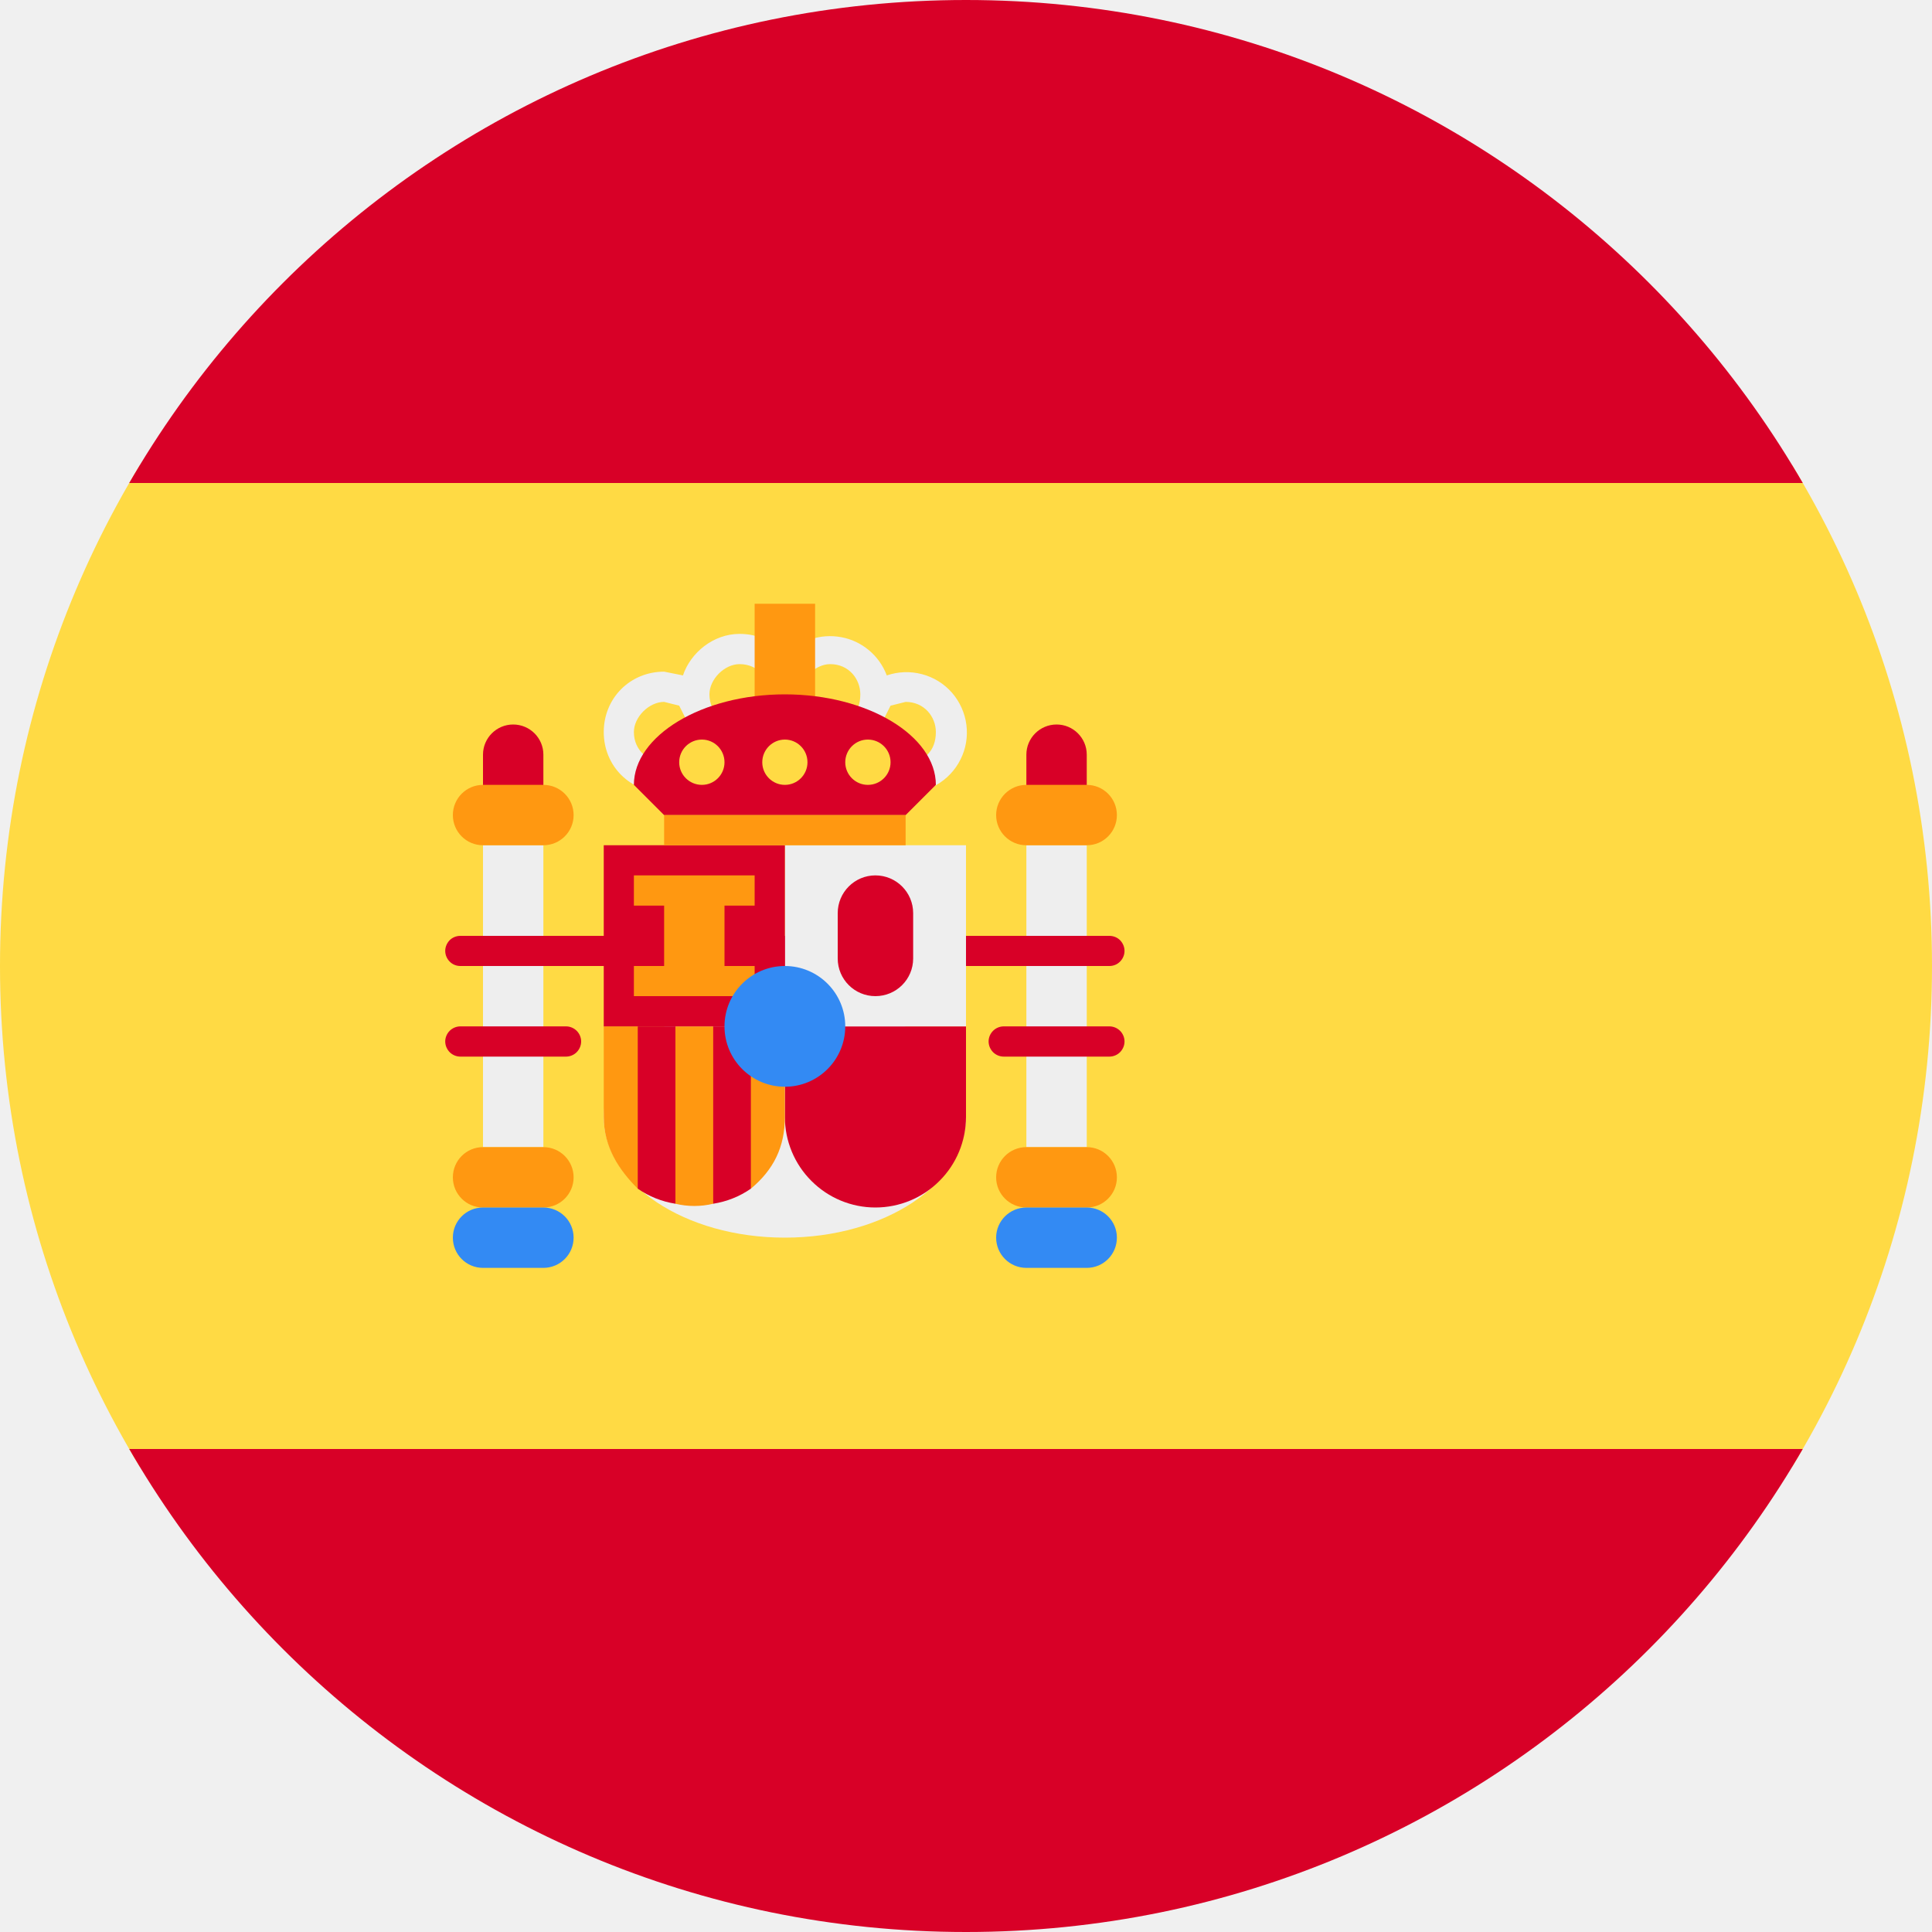
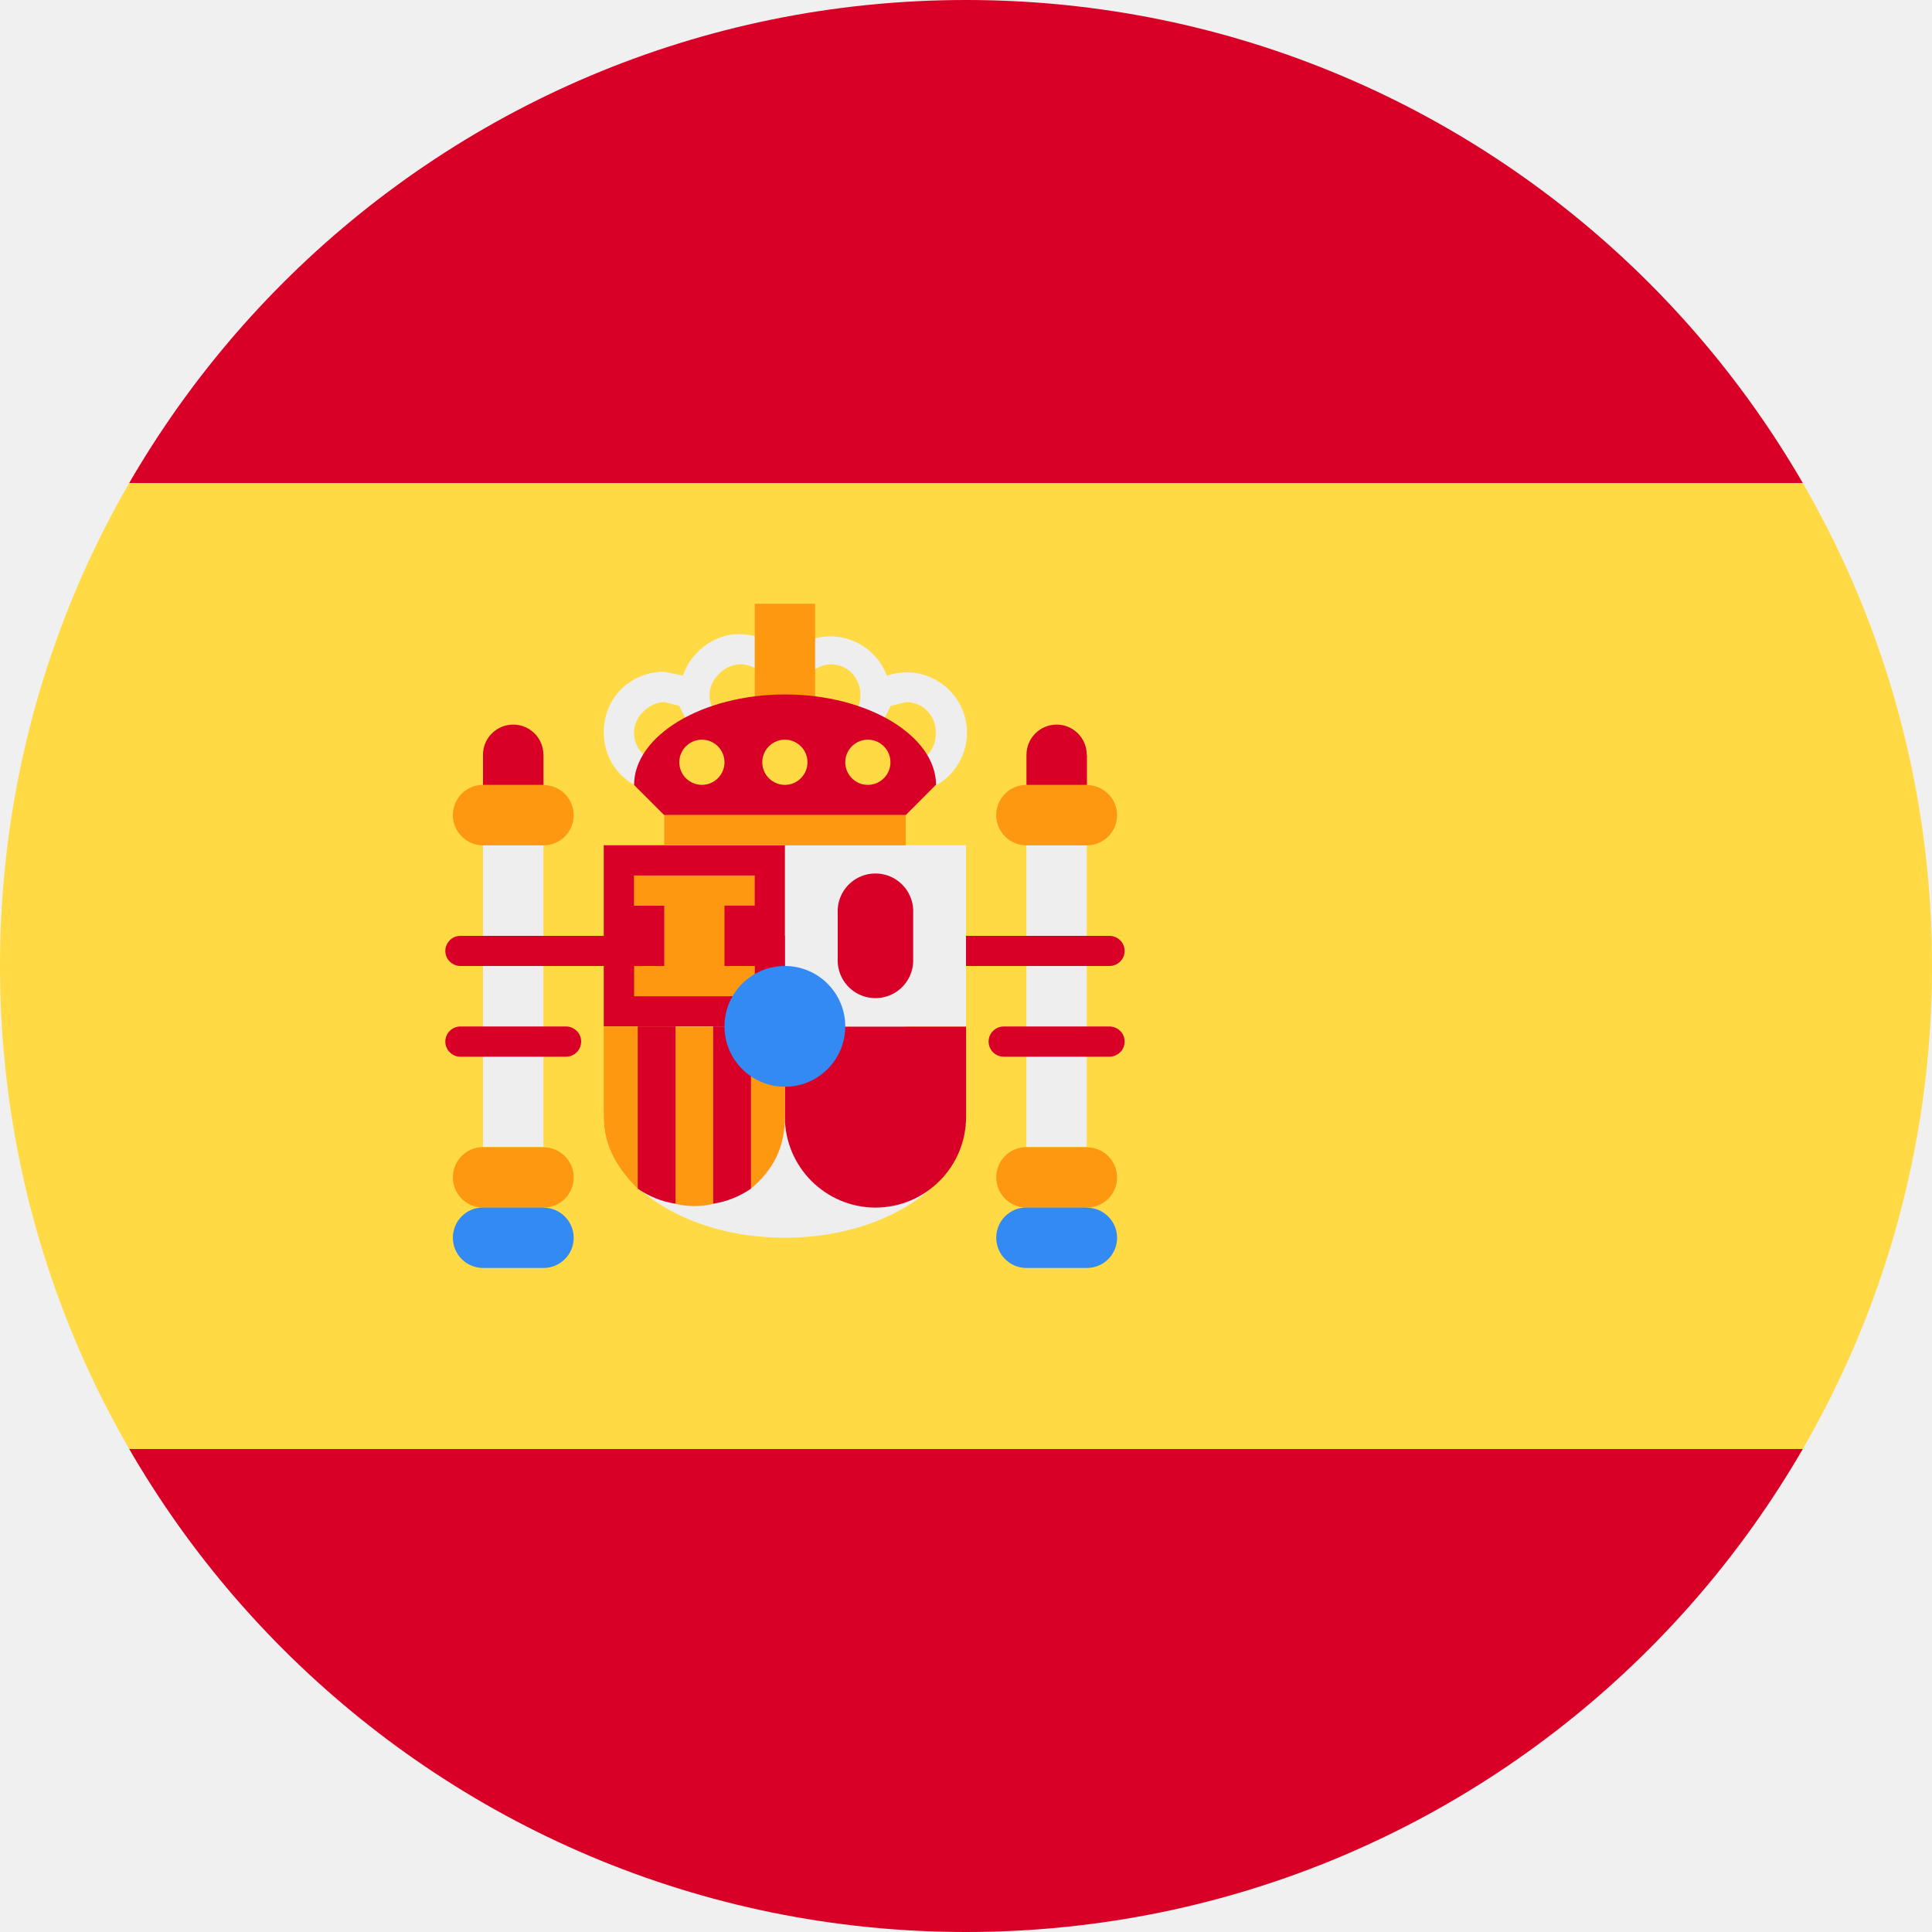
- <svg xmlns="http://www.w3.org/2000/svg" width="20" height="20" viewBox="0 0 20 20" fill="none">
-   <g clip-path="url(#clip0_2001_1446)">
-     <path d="M0 5L10 3.75L20 5V15L10 16.25L0 15V5Z" fill="#FFDA44" />
-     <path d="M0 0H20V5H0V0ZM0 15H20V20H0V15Z" fill="#D80027" />
-     <path d="M5.625 11.875H5V8.75H5.625V11.875ZM10.625 11.875H11.25V8.75H10.625V11.875Z" fill="#EEEEEE" />
-     <path d="M8.125 12.812C9.161 12.812 10 12.253 10 11.562C10 10.872 9.161 10.312 8.125 10.312C7.089 10.312 6.25 10.872 6.25 11.562C6.25 12.253 7.089 12.812 8.125 12.812Z" fill="#EEEEEE" />
-     <path d="M5.625 7.812C5.625 7.64 5.485 7.5 5.312 7.5C5.14 7.5 5 7.64 5 7.812V8.125C5 8.298 5.14 8.438 5.312 8.438C5.485 8.438 5.625 8.298 5.625 8.125V7.812Z" fill="#D80027" />
-     <path d="M11.25 7.812C11.25 7.64 11.11 7.5 10.938 7.5C10.765 7.5 10.625 7.64 10.625 7.812V8.125C10.625 8.298 10.765 8.438 10.938 8.438C11.11 8.438 11.25 8.298 11.25 8.125V7.812Z" fill="#D80027" />
-     <path d="M8.125 10.625V11.562C8.125 11.811 8.224 12.05 8.4 12.225C8.575 12.401 8.814 12.5 9.062 12.5C9.311 12.5 9.55 12.401 9.725 12.225C9.901 12.05 10 11.811 10 11.562V10.625H9.062H8.125Z" fill="#D80027" />
-     <path d="M5.625 8.125H5C4.827 8.125 4.688 8.265 4.688 8.438C4.688 8.61 4.827 8.75 5 8.75H5.625C5.798 8.75 5.938 8.61 5.938 8.438C5.938 8.265 5.798 8.125 5.625 8.125Z" fill="#FF9811" />
-     <path d="M11.25 8.125H10.625C10.452 8.125 10.312 8.265 10.312 8.438C10.312 8.61 10.452 8.75 10.625 8.75H11.25C11.423 8.75 11.562 8.61 11.562 8.438C11.562 8.265 11.423 8.125 11.25 8.125Z" fill="#FF9811" />
-     <path d="M5.625 11.875H5C4.827 11.875 4.688 12.015 4.688 12.188C4.688 12.36 4.827 12.5 5 12.5H5.625C5.798 12.5 5.938 12.36 5.938 12.188C5.938 12.015 5.798 11.875 5.625 11.875Z" fill="#FF9811" />
-     <path d="M11.25 11.875H10.625C10.452 11.875 10.312 12.015 10.312 12.188C10.312 12.36 10.452 12.5 10.625 12.5H11.25C11.423 12.5 11.562 12.36 11.562 12.188C11.562 12.015 11.423 11.875 11.25 11.875Z" fill="#FF9811" />
-     <path d="M6.25 10.625V11.562C6.25 11.875 6.406 12.109 6.602 12.305L6.797 12.07L6.992 12.461C7.12 12.492 7.255 12.492 7.383 12.461L7.578 12.07L7.773 12.305C8.008 12.109 8.125 11.875 8.125 11.562V10.625H7.773L7.578 10.938L7.383 10.625H6.992L6.797 10.938L6.602 10.625H6.25Z" fill="#FF9811" />
-     <path d="M4.766 9.844H11.484H4.766ZM4.766 10.781H5.859H4.766ZM10.391 10.781H11.484Z" fill="black" />
-     <path d="M4.766 9.688C4.724 9.688 4.684 9.704 4.655 9.733C4.626 9.763 4.609 9.802 4.609 9.844C4.609 9.885 4.626 9.925 4.655 9.954C4.684 9.984 4.724 10 4.766 10H11.484C11.526 10 11.566 9.984 11.595 9.954C11.624 9.925 11.641 9.885 11.641 9.844C11.641 9.802 11.624 9.763 11.595 9.733C11.566 9.704 11.526 9.688 11.484 9.688H4.766ZM4.766 10.625C4.724 10.625 4.684 10.642 4.655 10.671C4.626 10.7 4.609 10.74 4.609 10.781C4.609 10.823 4.626 10.862 4.655 10.892C4.684 10.921 4.724 10.938 4.766 10.938H5.859C5.901 10.938 5.941 10.921 5.97 10.892C5.999 10.862 6.016 10.823 6.016 10.781C6.016 10.74 5.999 10.7 5.97 10.671C5.941 10.642 5.901 10.625 5.859 10.625H4.766ZM10.391 10.625C10.349 10.625 10.309 10.642 10.28 10.671C10.251 10.7 10.234 10.74 10.234 10.781C10.234 10.823 10.251 10.862 10.28 10.892C10.309 10.921 10.349 10.938 10.391 10.938H11.484C11.526 10.938 11.566 10.921 11.595 10.892C11.624 10.862 11.641 10.823 11.641 10.781C11.641 10.74 11.624 10.7 11.595 10.671C11.566 10.642 11.526 10.625 11.484 10.625H10.391Z" fill="#D80027" />
-     <path d="M7.656 6.562C7.383 6.562 7.148 6.758 7.07 6.992L6.875 6.953C6.523 6.953 6.25 7.227 6.25 7.578C6.25 7.93 6.523 8.203 6.875 8.203C7.148 8.203 7.383 8.047 7.461 7.773C7.575 7.815 7.698 7.822 7.816 7.794C7.934 7.766 8.041 7.705 8.125 7.617C8.209 7.705 8.316 7.766 8.434 7.794C8.552 7.822 8.675 7.815 8.789 7.773C8.827 7.892 8.899 7.996 8.997 8.073C9.094 8.15 9.212 8.196 9.336 8.206C9.46 8.215 9.584 8.188 9.692 8.127C9.8 8.065 9.888 7.973 9.943 7.862C9.999 7.751 10.02 7.626 10.004 7.503C9.988 7.38 9.936 7.264 9.854 7.17C9.772 7.077 9.664 7.01 9.544 6.979C9.424 6.947 9.297 6.952 9.18 6.992C9.142 6.891 9.079 6.801 8.996 6.732C8.913 6.662 8.814 6.615 8.708 6.596C8.601 6.576 8.492 6.584 8.39 6.619C8.288 6.655 8.196 6.716 8.125 6.797C8.008 6.641 7.852 6.562 7.656 6.562ZM7.656 6.875C7.852 6.875 7.969 7.031 7.969 7.188C7.969 7.383 7.852 7.5 7.656 7.5C7.5 7.5 7.344 7.383 7.344 7.188C7.344 7.031 7.5 6.875 7.656 6.875ZM8.594 6.875C8.789 6.875 8.906 7.031 8.906 7.188C8.906 7.383 8.789 7.5 8.594 7.5C8.438 7.5 8.281 7.383 8.281 7.188C8.281 7.031 8.438 6.875 8.594 6.875ZM6.875 7.266L7.031 7.305L7.188 7.617C7.188 7.773 7.031 7.891 6.875 7.891C6.719 7.891 6.562 7.773 6.562 7.578C6.562 7.422 6.719 7.266 6.875 7.266ZM9.375 7.266C9.57 7.266 9.688 7.422 9.688 7.578C9.688 7.773 9.57 7.891 9.375 7.891C9.219 7.891 9.062 7.773 9.062 7.617L9.219 7.305L9.375 7.266Z" fill="#EEEEEE" />
-     <path d="M7.812 6.25H8.438V7.5H7.812V6.25Z" fill="#FF9811" />
-     <path d="M8.125 8.75H10V10.625H8.125V8.75Z" fill="#EEEEEE" />
-     <path d="M9.688 8.125L9.375 8.438H6.875L6.562 8.125C6.562 7.617 7.266 7.188 8.125 7.188C8.984 7.188 9.688 7.617 9.688 8.125ZM6.25 8.75H8.125V10.625H6.25V8.75Z" fill="#D80027" />
-     <path d="M9.453 9.453C9.453 9.237 9.278 9.062 9.062 9.062C8.847 9.062 8.672 9.237 8.672 9.453V9.922C8.672 10.138 8.847 10.312 9.062 10.312C9.278 10.312 9.453 10.138 9.453 9.922V9.453Z" fill="#D80027" />
-     <path d="M6.562 9.062V9.375H6.875V10H6.562V10.312H7.812V10H7.5V9.375H7.812V9.062H6.562ZM6.875 8.438H9.375V8.75H6.875V8.438Z" fill="#FF9811" />
-     <path d="M7.266 8.125C7.395 8.125 7.5 8.02 7.5 7.891C7.5 7.761 7.395 7.656 7.266 7.656C7.136 7.656 7.031 7.761 7.031 7.891C7.031 8.02 7.136 8.125 7.266 8.125Z" fill="#FFDA44" />
-     <path d="M8.125 8.125C8.254 8.125 8.359 8.02 8.359 7.891C8.359 7.761 8.254 7.656 8.125 7.656C7.996 7.656 7.891 7.761 7.891 7.891C7.891 8.02 7.996 8.125 8.125 8.125Z" fill="#FFDA44" />
-     <path d="M8.984 8.125C9.114 8.125 9.219 8.02 9.219 7.891C9.219 7.761 9.114 7.656 8.984 7.656C8.855 7.656 8.75 7.761 8.75 7.891C8.75 8.02 8.855 8.125 8.984 8.125Z" fill="#FFDA44" />
-     <path d="M6.602 10.625V12.305C6.718 12.386 6.852 12.439 6.992 12.461V10.625H6.602ZM7.383 10.625V12.461C7.523 12.439 7.657 12.386 7.773 12.305V10.625H7.383Z" fill="#D80027" />
-     <path d="M8.125 11.25C8.47 11.25 8.75 10.97 8.75 10.625C8.75 10.28 8.47 10 8.125 10C7.78 10 7.5 10.28 7.5 10.625C7.5 10.97 7.78 11.25 8.125 11.25Z" fill="#338AF3" />
-     <path d="M11.25 12.5H10.625C10.452 12.5 10.312 12.64 10.312 12.812C10.312 12.985 10.452 13.125 10.625 13.125H11.25C11.423 13.125 11.562 12.985 11.562 12.812C11.562 12.64 11.423 12.5 11.25 12.5Z" fill="#338AF3" />
-     <path d="M5.625 12.5H5C4.827 12.5 4.688 12.64 4.688 12.812C4.688 12.985 4.827 13.125 5 13.125H5.625C5.798 13.125 5.938 12.985 5.938 12.812C5.938 12.64 5.798 12.5 5.625 12.5Z" fill="#338AF3" />
+ <svg xmlns="http://www.w3.org/2000/svg" width="20" height="20" fill="none">
+   <g clip-path="url(#A)">
+     <path d="M0 5L10 3.75L20 5V15L10 16.25L0 15V5Z" fill="#ffda44" />
+     <path d="M0 0h20v5H0V0zm0 15h20v5H0v-5z" fill="#d80027" />
+     <g fill="#eee">
+       <path d="M5.625 11.875H5V8.75h.625v3.125zm5 0h.625V8.75h-.625v3.125zm-2.5.938c1.036 0 1.875-.56 1.875-1.25s-.839-1.25-1.875-1.25-1.875.56-1.875 1.25.839 1.25 1.875 1.25z" />
+     </g>
+     <g fill="#d80027">
+       <path d="M5.625 7.813c0-.173-.14-.312-.312-.312S5 7.64 5 7.813v.313c0 .173.14.313.313.313s.313-.14.313-.312v-.312zm5.625 0c0-.173-.14-.312-.312-.312s-.312.14-.312.313v.313c0 .173.14.313.313.313s.313-.14.313-.312v-.312zm-3.125 2.812v.938a.94.94 0 0 0 .938.938.94.94 0 0 0 .938-.937v-.937h-.937-.937z" />
+     </g>
+     <g fill="#ff9811">
+       <use href="#B" />
+       <use href="#C" />
+       <path d="M5.625 11.875H5c-.173 0-.312.14-.312.313s.14.313.313.313h.625c.173 0 .313-.14.313-.312s-.14-.312-.312-.312zm5.625 0h-.625c-.173 0-.312.14-.312.313s.14.313.313.313h.625c.173 0 .313-.14.313-.312s-.14-.312-.312-.312zm-5-1.25v.938c0 .313.156.547.352.742l.195-.234.195.391a.82.82 0 0 0 .391 0l.195-.391.195.234c.234-.195.352-.43.352-.742v-.937h-.352l-.195.313-.195-.312h-.391l-.195.313-.195-.312H6.25z" />
+     </g>
+     <path d="M4.766 9.844h6.719-6.719zm0 .937h1.094-1.094zm5.625 0h1.094z" fill="#000" />
+     <path d="M4.766 9.688c-.041 0-.081.016-.11.046s-.046.069-.046.11.016.081.046.11.069.046.11.046h6.719c.041 0 .081-.016.111-.046s.046-.069.046-.11-.016-.081-.046-.11-.069-.046-.111-.046H4.766zm0 .938c-.041 0-.081.017-.11.046s-.046.069-.046.11.016.081.046.111.069.046.11.046h1.094c.041 0 .081-.017.11-.046s.046-.069.046-.111-.016-.081-.046-.11-.069-.046-.11-.046H4.766zm5.625 0c-.041 0-.081.017-.111.046s-.046.069-.046.11.016.081.046.111.069.046.111.046h1.094c.041 0 .081-.017.111-.046s.046-.069.046-.111-.016-.081-.046-.11-.069-.046-.111-.046h-1.094z" fill="#d80027" />
+     <path d="M7.656 6.563c-.273 0-.508.195-.586.43l-.195-.039c-.352 0-.625.273-.625.625s.273.625.625.625c.273 0 .508-.156.586-.43.114.041.237.048.355.02s.225-.089.309-.177c.084.088.191.149.309.177s.241.021.355-.02c.038.118.11.223.208.3s.216.123.34.133.248-.018.356-.079.196-.153.251-.264.077-.236.061-.359-.068-.239-.15-.332-.19-.16-.31-.192-.247-.027-.364.014c-.038-.101-.101-.191-.184-.261s-.182-.116-.288-.136-.216-.011-.318.024-.193.096-.265.178c-.117-.156-.273-.234-.469-.234zm0 .313c.195 0 .313.156.313.313 0 .195-.117.313-.312.313-.156 0-.312-.117-.312-.312 0-.156.156-.312.313-.312zm.938 0c.195 0 .313.156.313.313 0 .195-.117.313-.312.313-.156 0-.312-.117-.312-.312 0-.156.156-.312.313-.312zm-1.719.391l.156.039.156.313c0 .156-.156.273-.312.273s-.312-.117-.312-.312c0-.156.156-.312.313-.312zm2.5 0c.195 0 .313.156.313.313 0 .195-.117.313-.312.313-.156 0-.312-.117-.312-.273l.156-.312.156-.039z" fill="#eee" />
+     <path d="M7.813 6.25h.625V7.5h-.625V6.25z" fill="#ff9811" />
+     <path d="M8.125 8.75H10v1.875H8.125V8.75z" fill="#eee" />
+     <g fill="#d80027">
+       <path d="M9.688 8.125l-.312.313h-2.5l-.312-.312c0-.508.703-.937 1.563-.937s1.563.43 1.563.938zM6.25 8.75h1.875v1.875H6.25V8.75zm3.203.703a.391.391 0 1 0-.781 0v.469a.391.391 0 1 0 .781 0v-.469z" />
+     </g>
+     <path d="M6.563 9.063v.313h.313V10h-.312v.313h1.25V10H7.5v-.625h.313v-.312h-1.25zm.313-.625h2.5v.313h-2.5v-.312z" fill="#ff9811" />
+     <g fill="#ffda44">
+       <use href="#D" />
+       <path d="M8.125 8.125c.129 0 .234-.105.234-.234s-.105-.234-.234-.234-.234.105-.234.234.105.234.234.234zm.859 0c.129 0 .234-.105.234-.234s-.105-.234-.234-.234-.234.105-.234.234.105.234.234.234z" />
+     </g>
+     <path d="M6.602 10.625v1.68c.117.081.25.134.391.156v-1.836h-.391zm.781 0v1.836c.14-.022.274-.075.391-.156v-1.68h-.391z" fill="#d80027" />
+     <g fill="#338af3">
+       <path d="M8.125 11.25c.345 0 .625-.28.625-.625S8.47 10 8.125 10s-.625.28-.625.625.28.625.625.625zm3.125 1.25h-.625c-.173 0-.312.14-.312.313s.14.313.313.313h.625c.173 0 .313-.14.313-.312s-.14-.312-.312-.312zm-5.625 0H5c-.173 0-.312.14-.312.313s.14.313.313.313h.625c.173 0 .313-.14.313-.312s-.14-.312-.312-.312z" />
+     </g>
  </g>
  <defs>
-     <clipPath id="clip0_2001_1446">
-       <rect width="20" height="20" rx="10" fill="white" />
+     <clipPath id="A">
+       <rect width="20" height="20" rx="10" fill="#fff" />
    </clipPath>
+     <path id="B" d="M5.625 8.125H5c-.173 0-.312.14-.312.313s.14.313.313.313h.625c.173 0 .313-.14.313-.312s-.14-.312-.312-.312z" />
+     <path id="C" d="M11.25 8.125h-.625c-.173 0-.312.14-.312.313s.14.313.313.313h.625c.173 0 .313-.14.313-.312s-.14-.312-.312-.312z" />
+     <path id="D" d="M7.266 8.125c.129 0 .234-.105.234-.234s-.105-.234-.234-.234-.234.105-.234.234.105.234.234.234z" />
  </defs>
</svg>
